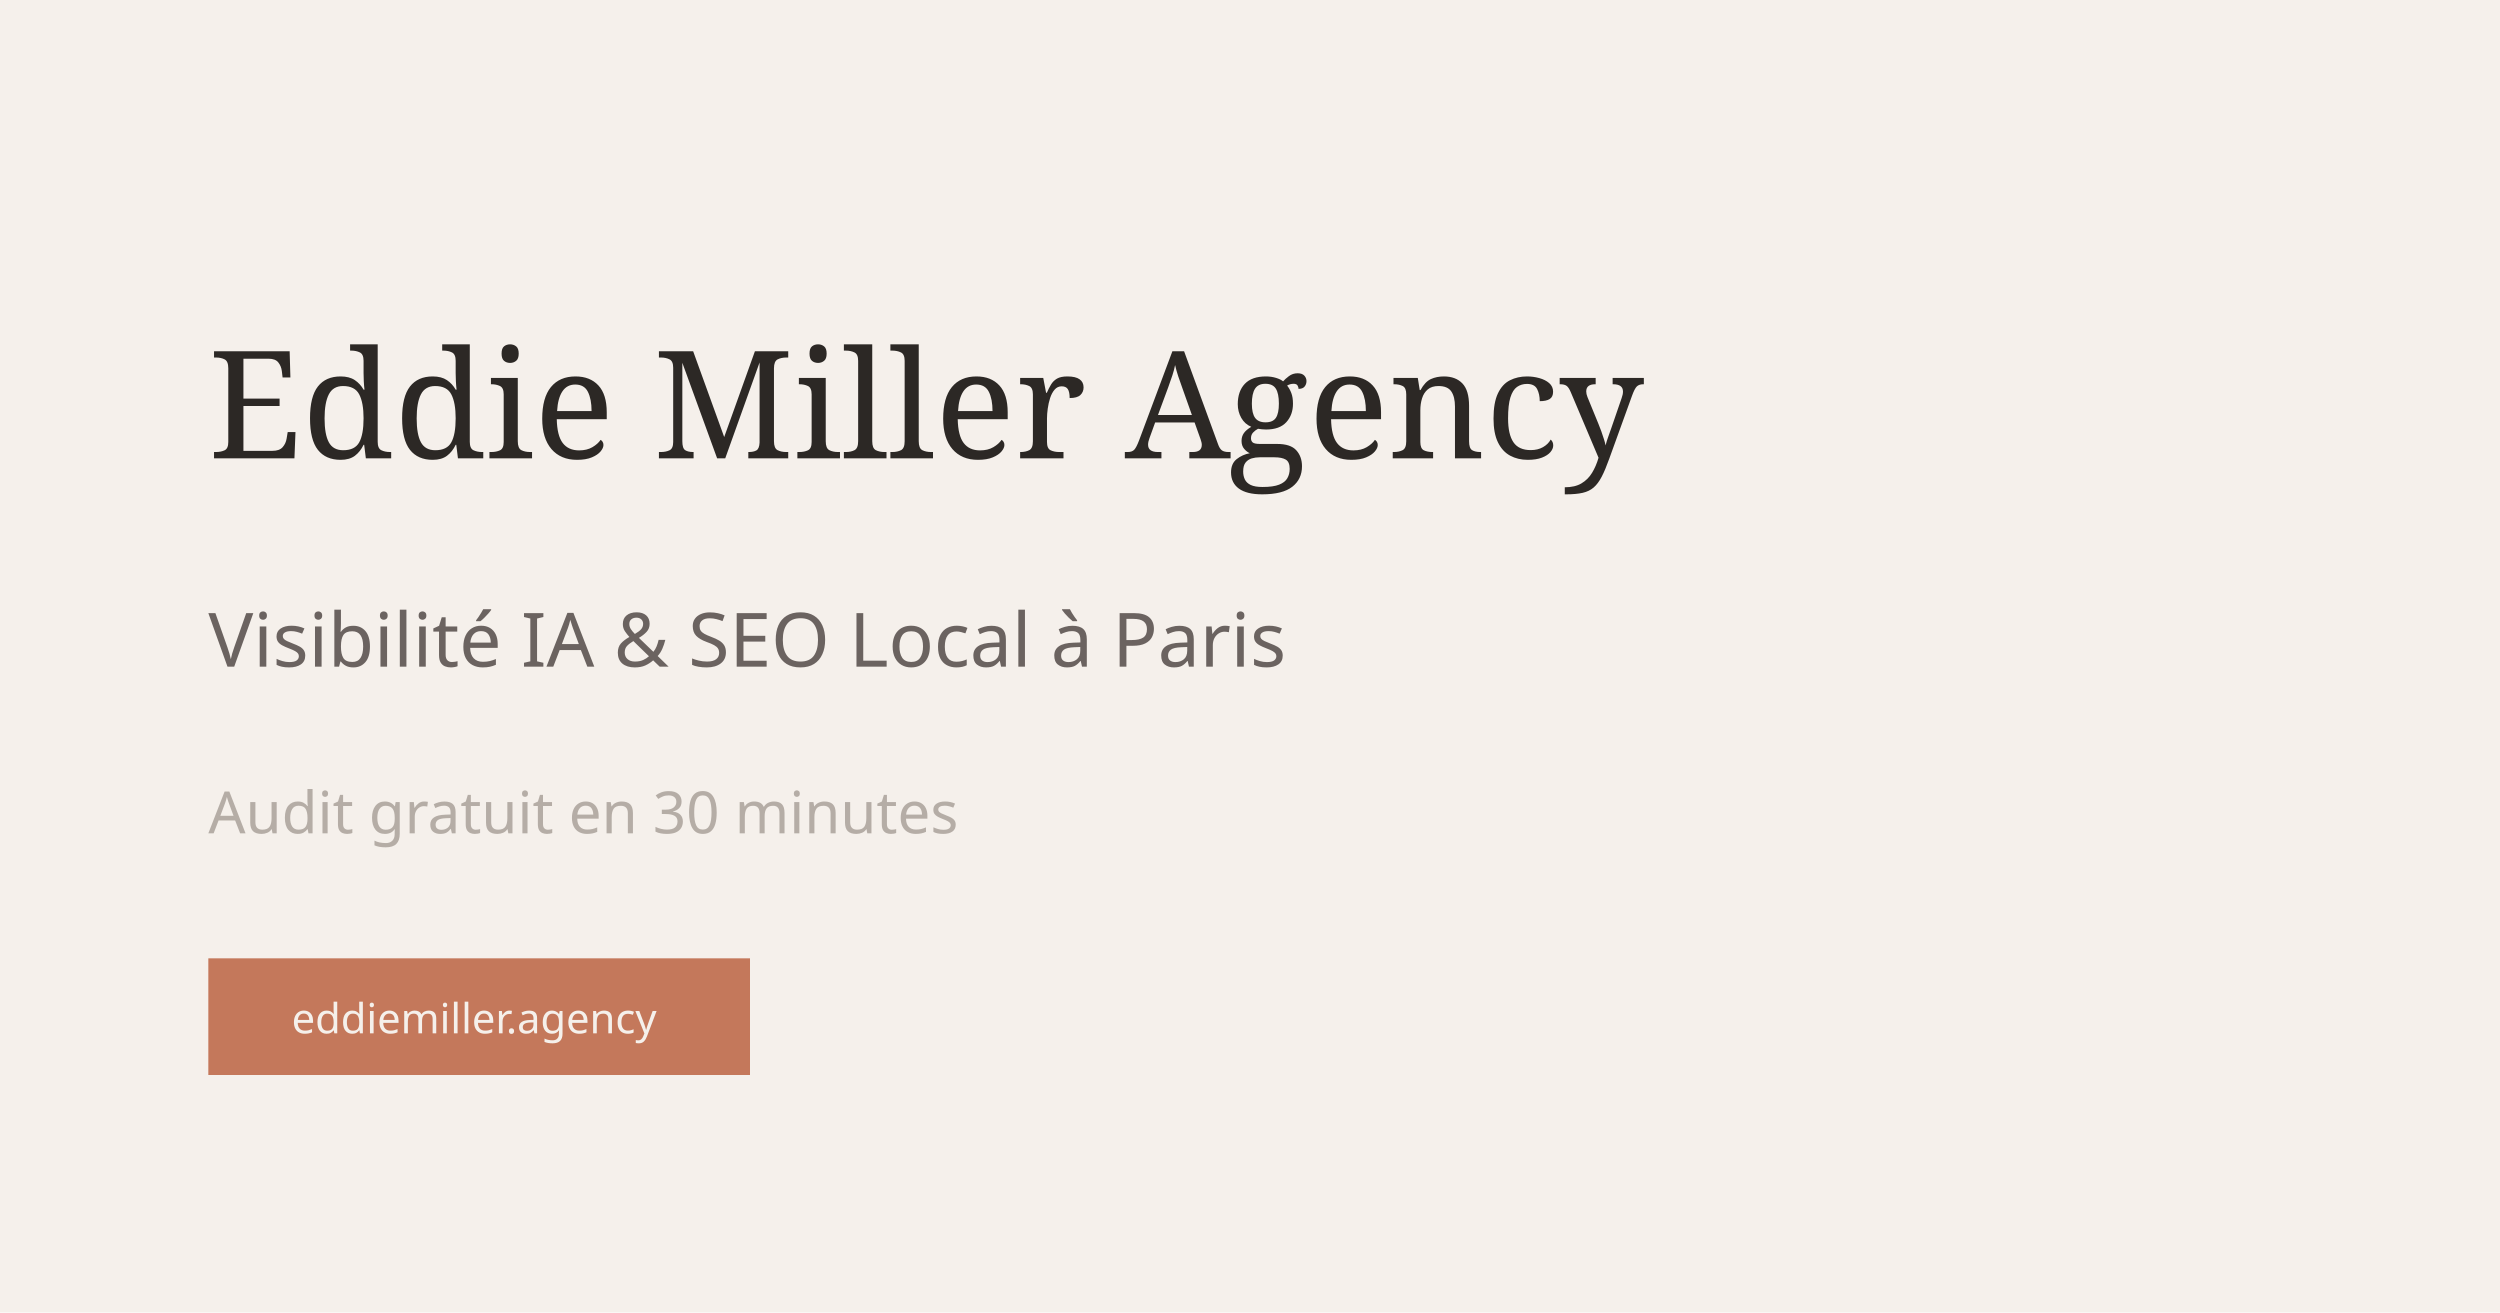
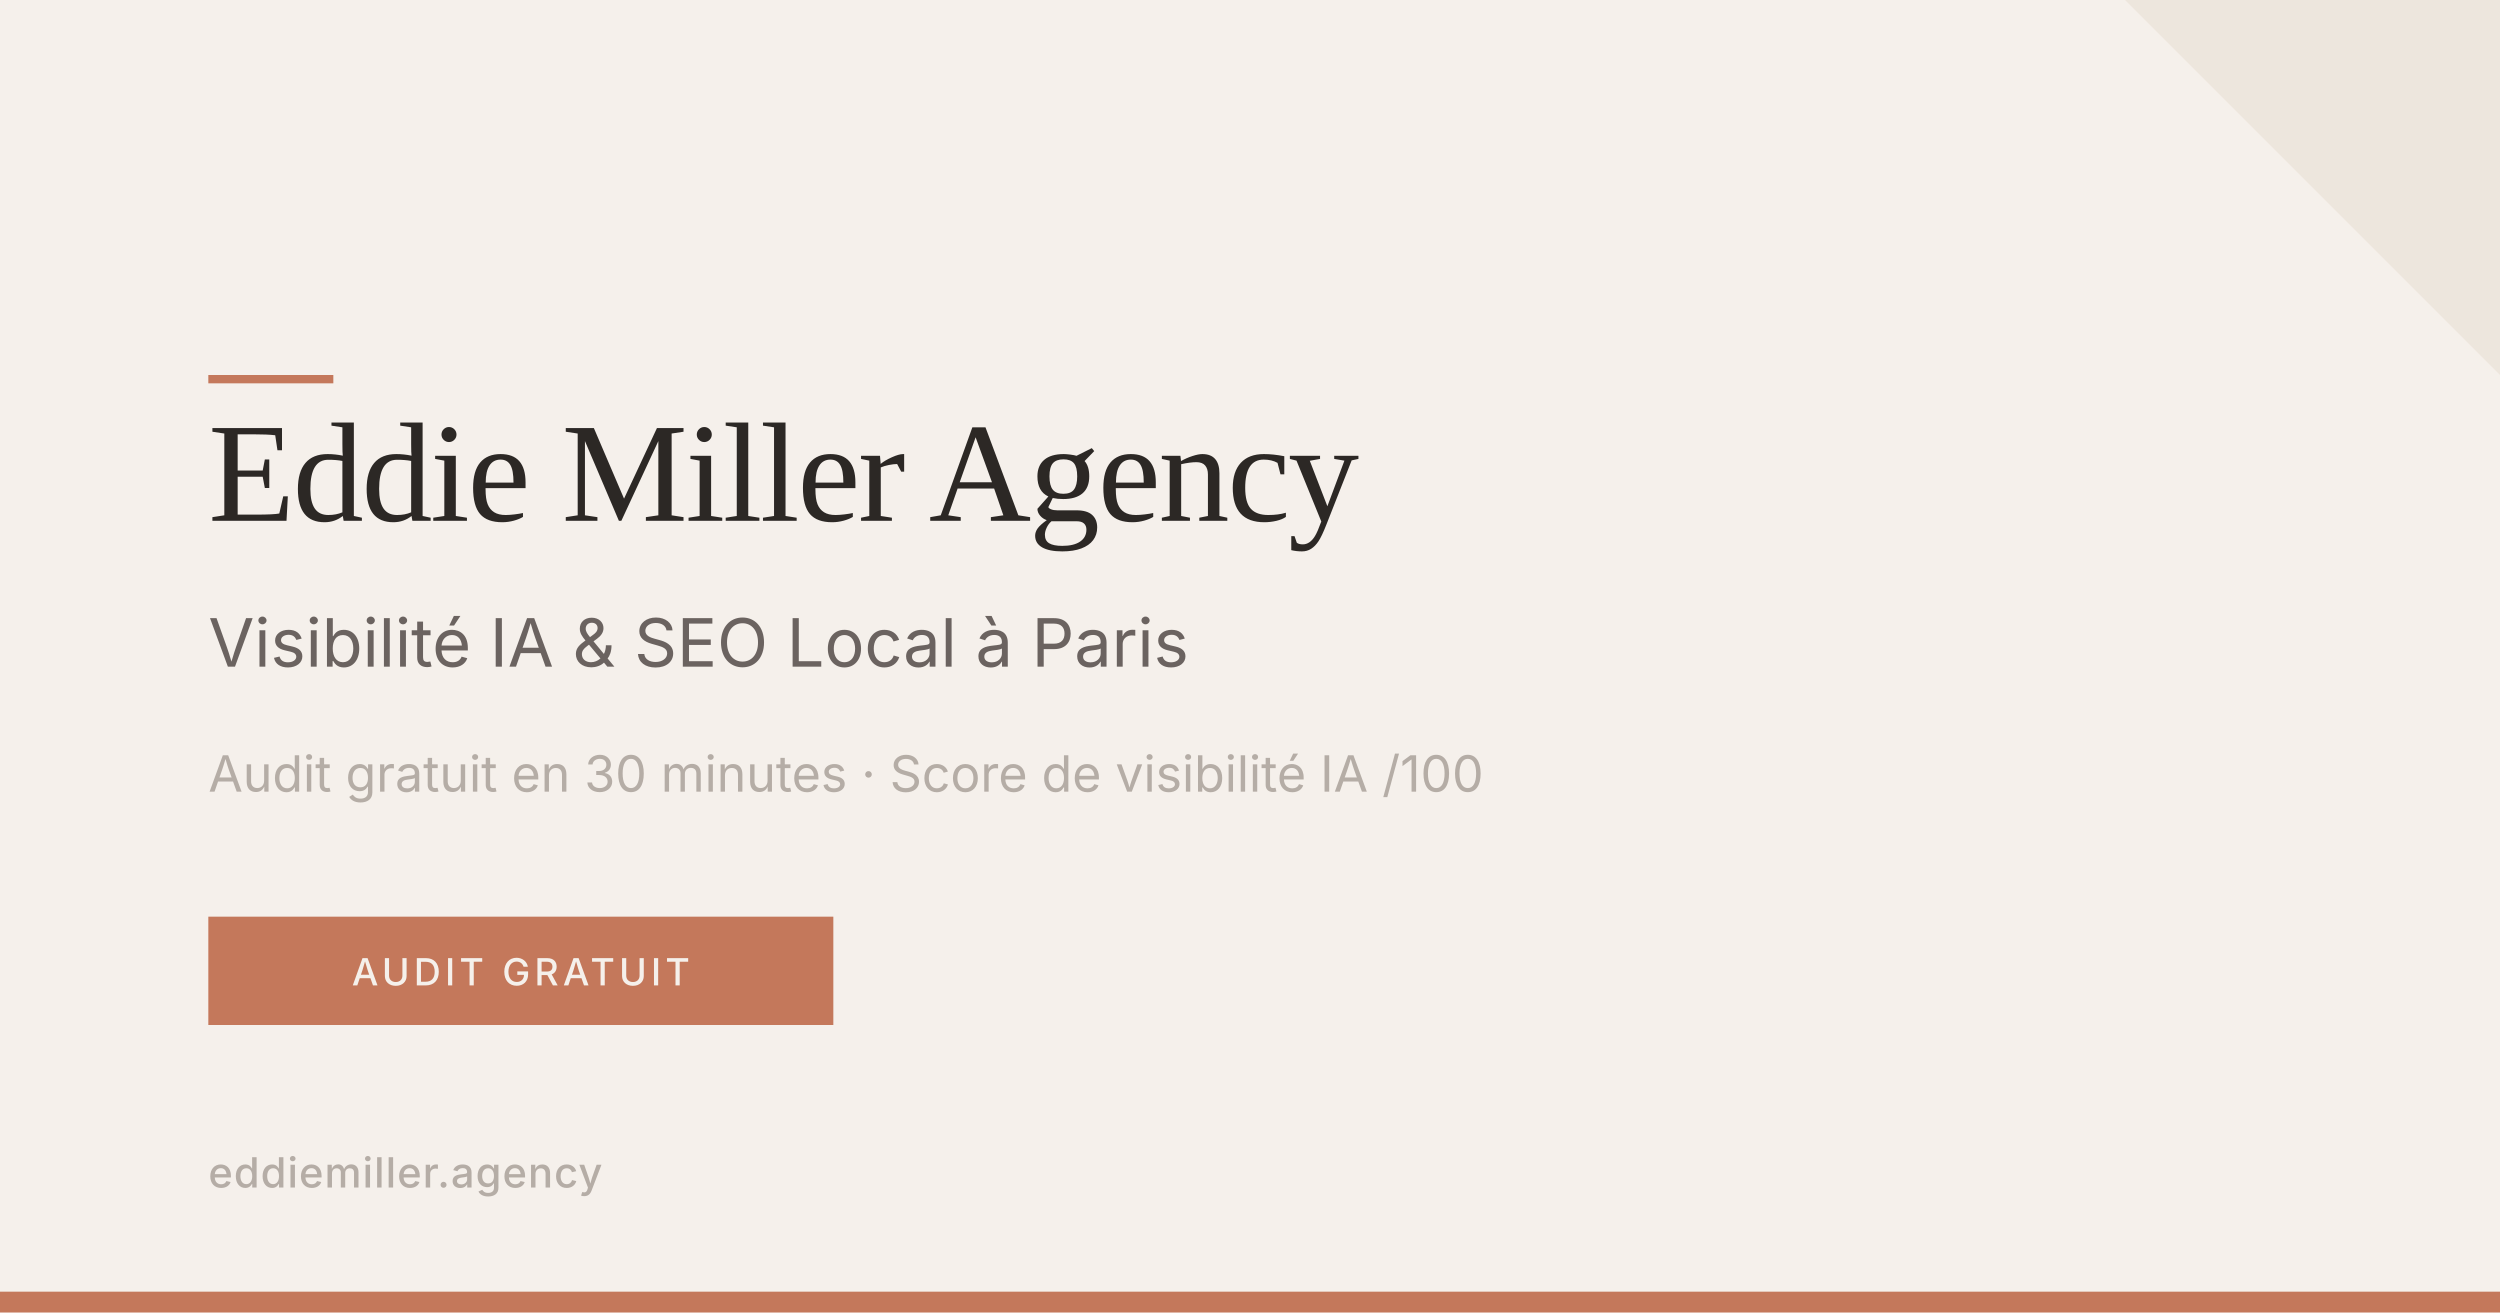
<svg xmlns="http://www.w3.org/2000/svg" viewBox="0 0 1200 630" width="1200" height="630">
  <rect width="1200" height="630" fill="#F5F0EB" />
-   <text x="100" y="220" font-family="Georgia, serif" font-size="72" font-weight="400" fill="#2C2825">Eddie Miller Agency</text>
-   <text x="100" y="320" font-family="system-ui, sans-serif" font-size="36" fill="#6B6360">Visibilité IA &amp; SEO Local à Paris</text>
-   <text x="100" y="400" font-family="system-ui, sans-serif" font-size="28" fill="#B5ADA6">Audit gratuit en 30 minutes</text>
-   <rect x="100" y="460" width="260" height="56" fill="#C4785B" />
-   <text x="140" y="496" font-family="system-ui, sans-serif" font-size="20" font-weight="500" fill="#F5F0EB">eddiemiller.agency</text>
+   <polygon points="1200,0 1200,180 1020,0" fill="#EDE6DD" />
+   <rect x="100" y="180" width="60" height="4" fill="#C4785B" />
+   <text x="100" y="250" font-family="Georgia, 'Times New Roman', serif" font-size="68" font-weight="400" fill="#2C2825" letter-spacing="-1">Eddie Miller Agency</text>
+   <text x="100" y="320" font-family="-apple-system, system-ui, 'Segoe UI', sans-serif" font-size="32" fill="#6B6360">Visibilité IA &amp; SEO Local à Paris</text>
+   <text x="100" y="380" font-family="-apple-system, system-ui, 'Segoe UI', sans-serif" font-size="24" fill="#B5ADA6">Audit gratuit en 30 minutes · Score de visibilité IA /100</text>
+   <rect x="100" y="440" width="300" height="52" fill="#C4785B" />
+   <text x="250" y="473" font-family="-apple-system, system-ui, 'Segoe UI', sans-serif" font-size="18" font-weight="500" fill="#F5F0EB" text-anchor="middle" letter-spacing="2">AUDIT GRATUIT</text>
+   <text x="100" y="570" font-family="-apple-system, system-ui, 'Segoe UI', sans-serif" font-size="20" font-weight="500" fill="#B5ADA6" letter-spacing="0.5">eddiemiller.agency</text>
+   <rect x="0" y="620" width="1200" height="10" fill="#C4785B" />
</svg>
